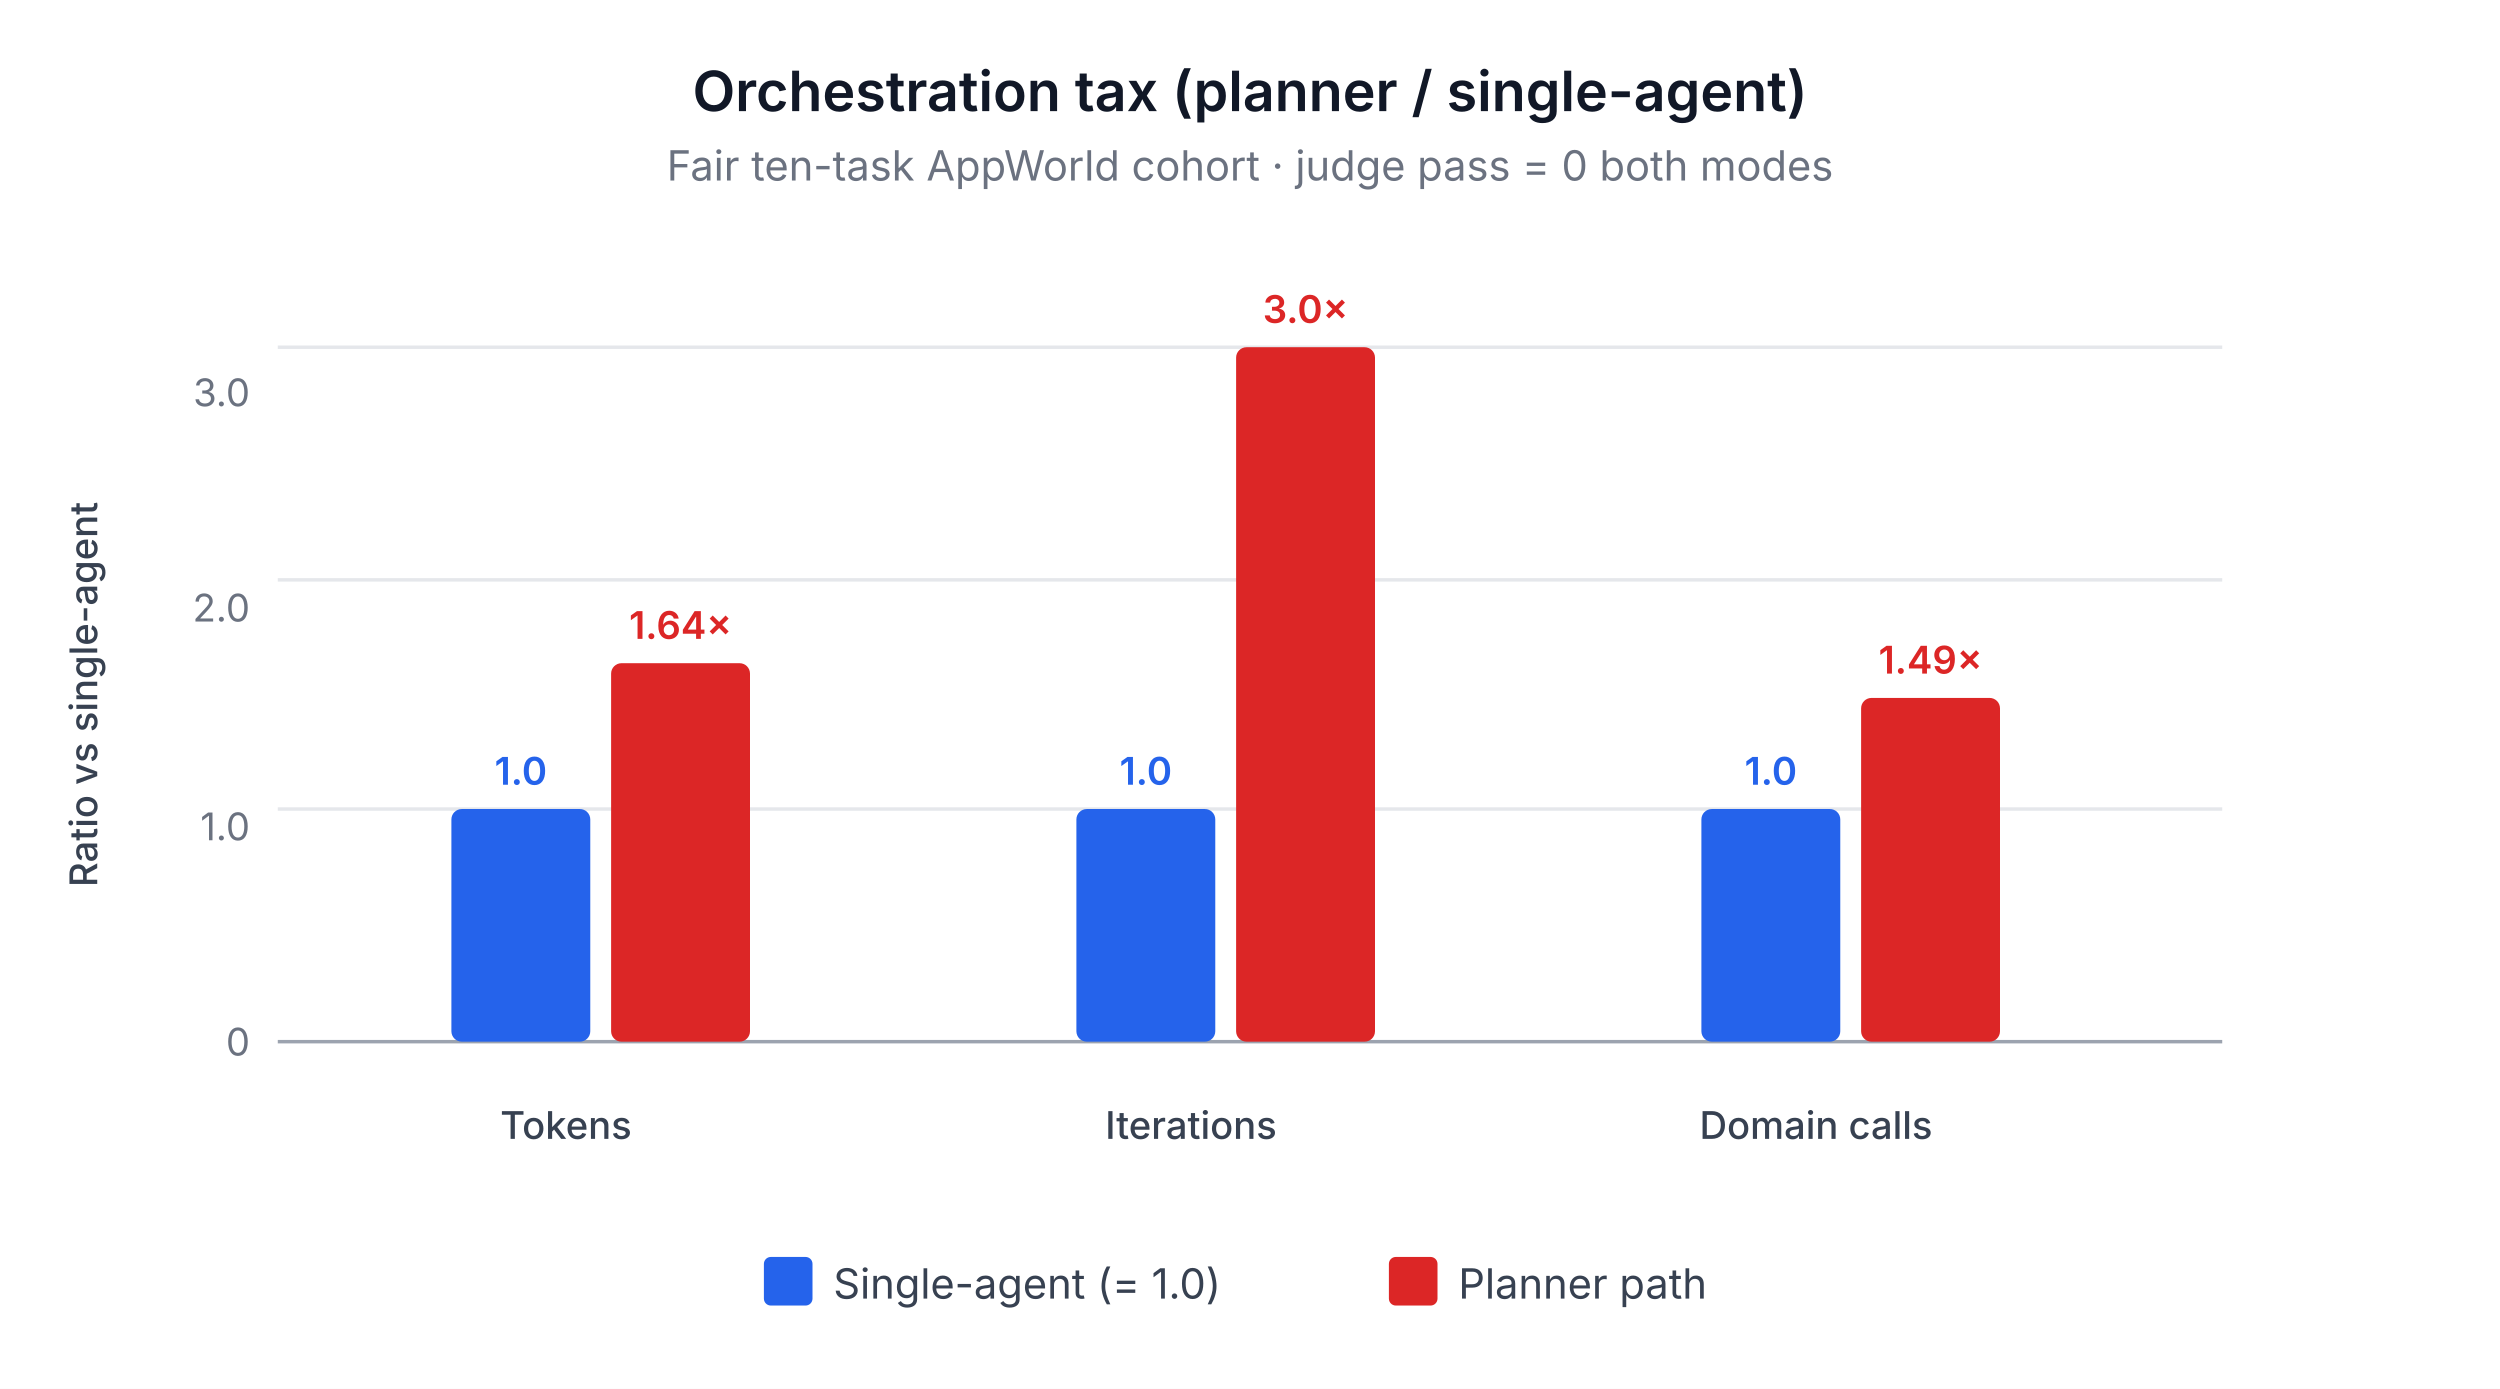
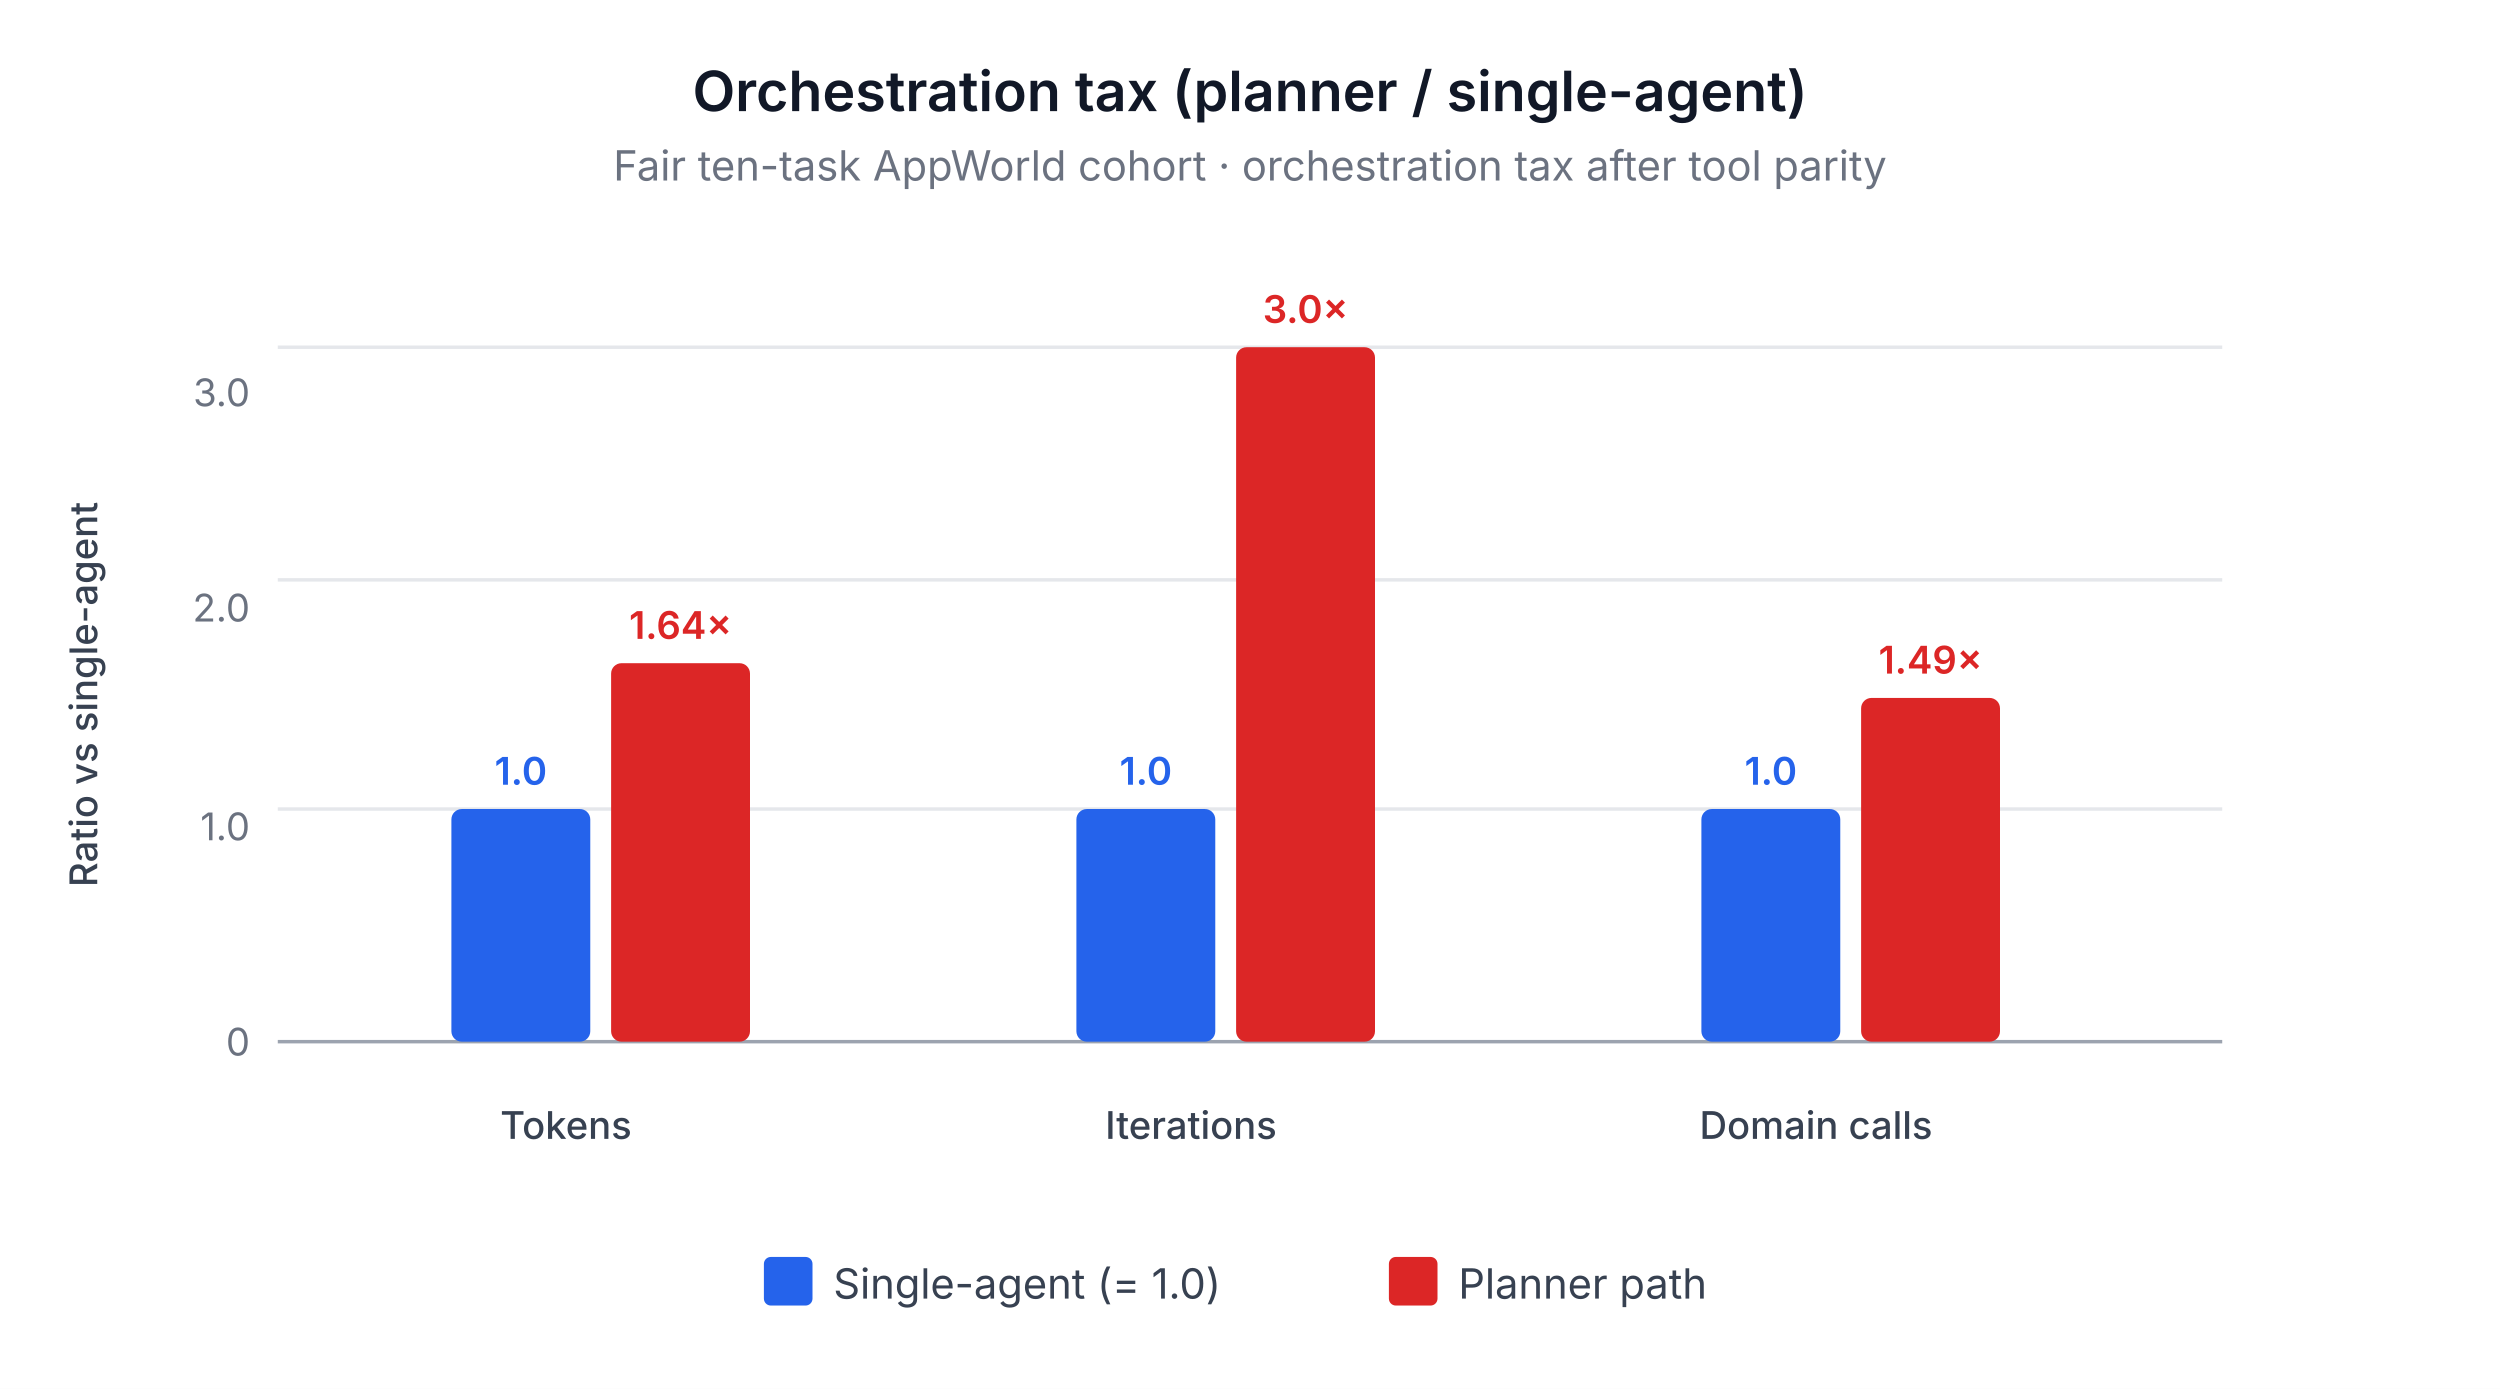
<svg xmlns="http://www.w3.org/2000/svg" viewBox="0 0 720 400" role="img" aria-labelledby="title desc">
  <defs>
    <style>
      .title { font: 600 16px -apple-system, BlinkMacSystemFont, "Segoe UI", sans-serif; fill: #111827; }
      .subtitle { font: 400 12px -apple-system, BlinkMacSystemFont, "Segoe UI", sans-serif; fill: #6b7280; }
      .axis { font: 400 11px -apple-system, BlinkMacSystemFont, "Segoe UI", sans-serif; fill: #6b7280; }
      .label { font: 500 11px -apple-system, BlinkMacSystemFont, "Segoe UI", sans-serif; fill: #374151; }
      .value { font: 600 11px -apple-system, BlinkMacSystemFont, "Segoe UI", sans-serif; }
      .legend { font: 400 12px -apple-system, BlinkMacSystemFont, "Segoe UI", sans-serif; fill: #374151; }
      .grid { stroke: #e5e7eb; stroke-width: 1; }
      .baseline { stroke: #9ca3af; stroke-width: 1; }
    </style>
  </defs>
  <rect width="720" height="400" fill="#ffffff" />
  <text x="360" y="32" text-anchor="middle" class="title">Orchestration tax (planner / single-agent)</text>
-   <text x="360" y="52" text-anchor="middle" class="subtitle">Fair ten-task AppWorld cohort · judge pass = 0 both modes</text>
+   <text x="360" y="52" text-anchor="middle" class="subtitle">Fair ten-task AppWorld cohort · orchestration tax after tool parity</text>
  <line x1="80" y1="300" x2="640" y2="300" class="baseline" />
  <line x1="80" y1="233" x2="640" y2="233" class="grid" />
  <line x1="80" y1="167" x2="640" y2="167" class="grid" />
  <line x1="80" y1="100" x2="640" y2="100" class="grid" />
  <text x="72" y="304" text-anchor="end" class="axis">0</text>
  <text x="72" y="242" text-anchor="end" class="axis">1.0</text>
  <text x="72" y="179" text-anchor="end" class="axis">2.0</text>
  <text x="72" y="117" text-anchor="end" class="axis">3.0</text>
  <text x="28" y="200" text-anchor="middle" class="label" transform="rotate(-90 28 200)">Ratio vs single-agent</text>
  <rect x="130" y="233" width="40" height="67" fill="#2563eb" rx="3" />
  <rect x="176" y="191" width="40" height="109" fill="#dc2626" rx="3" />
  <text x="150" y="226" text-anchor="middle" class="value" fill="#2563eb">1.0</text>
  <text x="196" y="184" text-anchor="middle" class="value" fill="#dc2626">1.64×</text>
  <text x="163" y="328" text-anchor="middle" class="label">Tokens</text>
  <rect x="310" y="233" width="40" height="67" fill="#2563eb" rx="3" />
  <rect x="356" y="100" width="40" height="200" fill="#dc2626" rx="3" />
  <text x="330" y="226" text-anchor="middle" class="value" fill="#2563eb">1.0</text>
  <text x="376" y="93" text-anchor="middle" class="value" fill="#dc2626">3.0×</text>
  <text x="343" y="328" text-anchor="middle" class="label">Iterations</text>
  <rect x="490" y="233" width="40" height="67" fill="#2563eb" rx="3" />
  <rect x="536" y="201" width="40" height="99" fill="#dc2626" rx="3" />
  <text x="510" y="226" text-anchor="middle" class="value" fill="#2563eb">1.0</text>
  <text x="556" y="194" text-anchor="middle" class="value" fill="#dc2626">1.49×</text>
  <text x="523" y="328" text-anchor="middle" class="label">Domain calls</text>
  <rect x="220" y="362" width="14" height="14" fill="#2563eb" rx="2" />
  <text x="240" y="374" class="legend">Single-agent (= 1.0)</text>
  <rect x="400" y="362" width="14" height="14" fill="#dc2626" rx="2" />
  <text x="420" y="374" class="legend">Planner path</text>
</svg>
